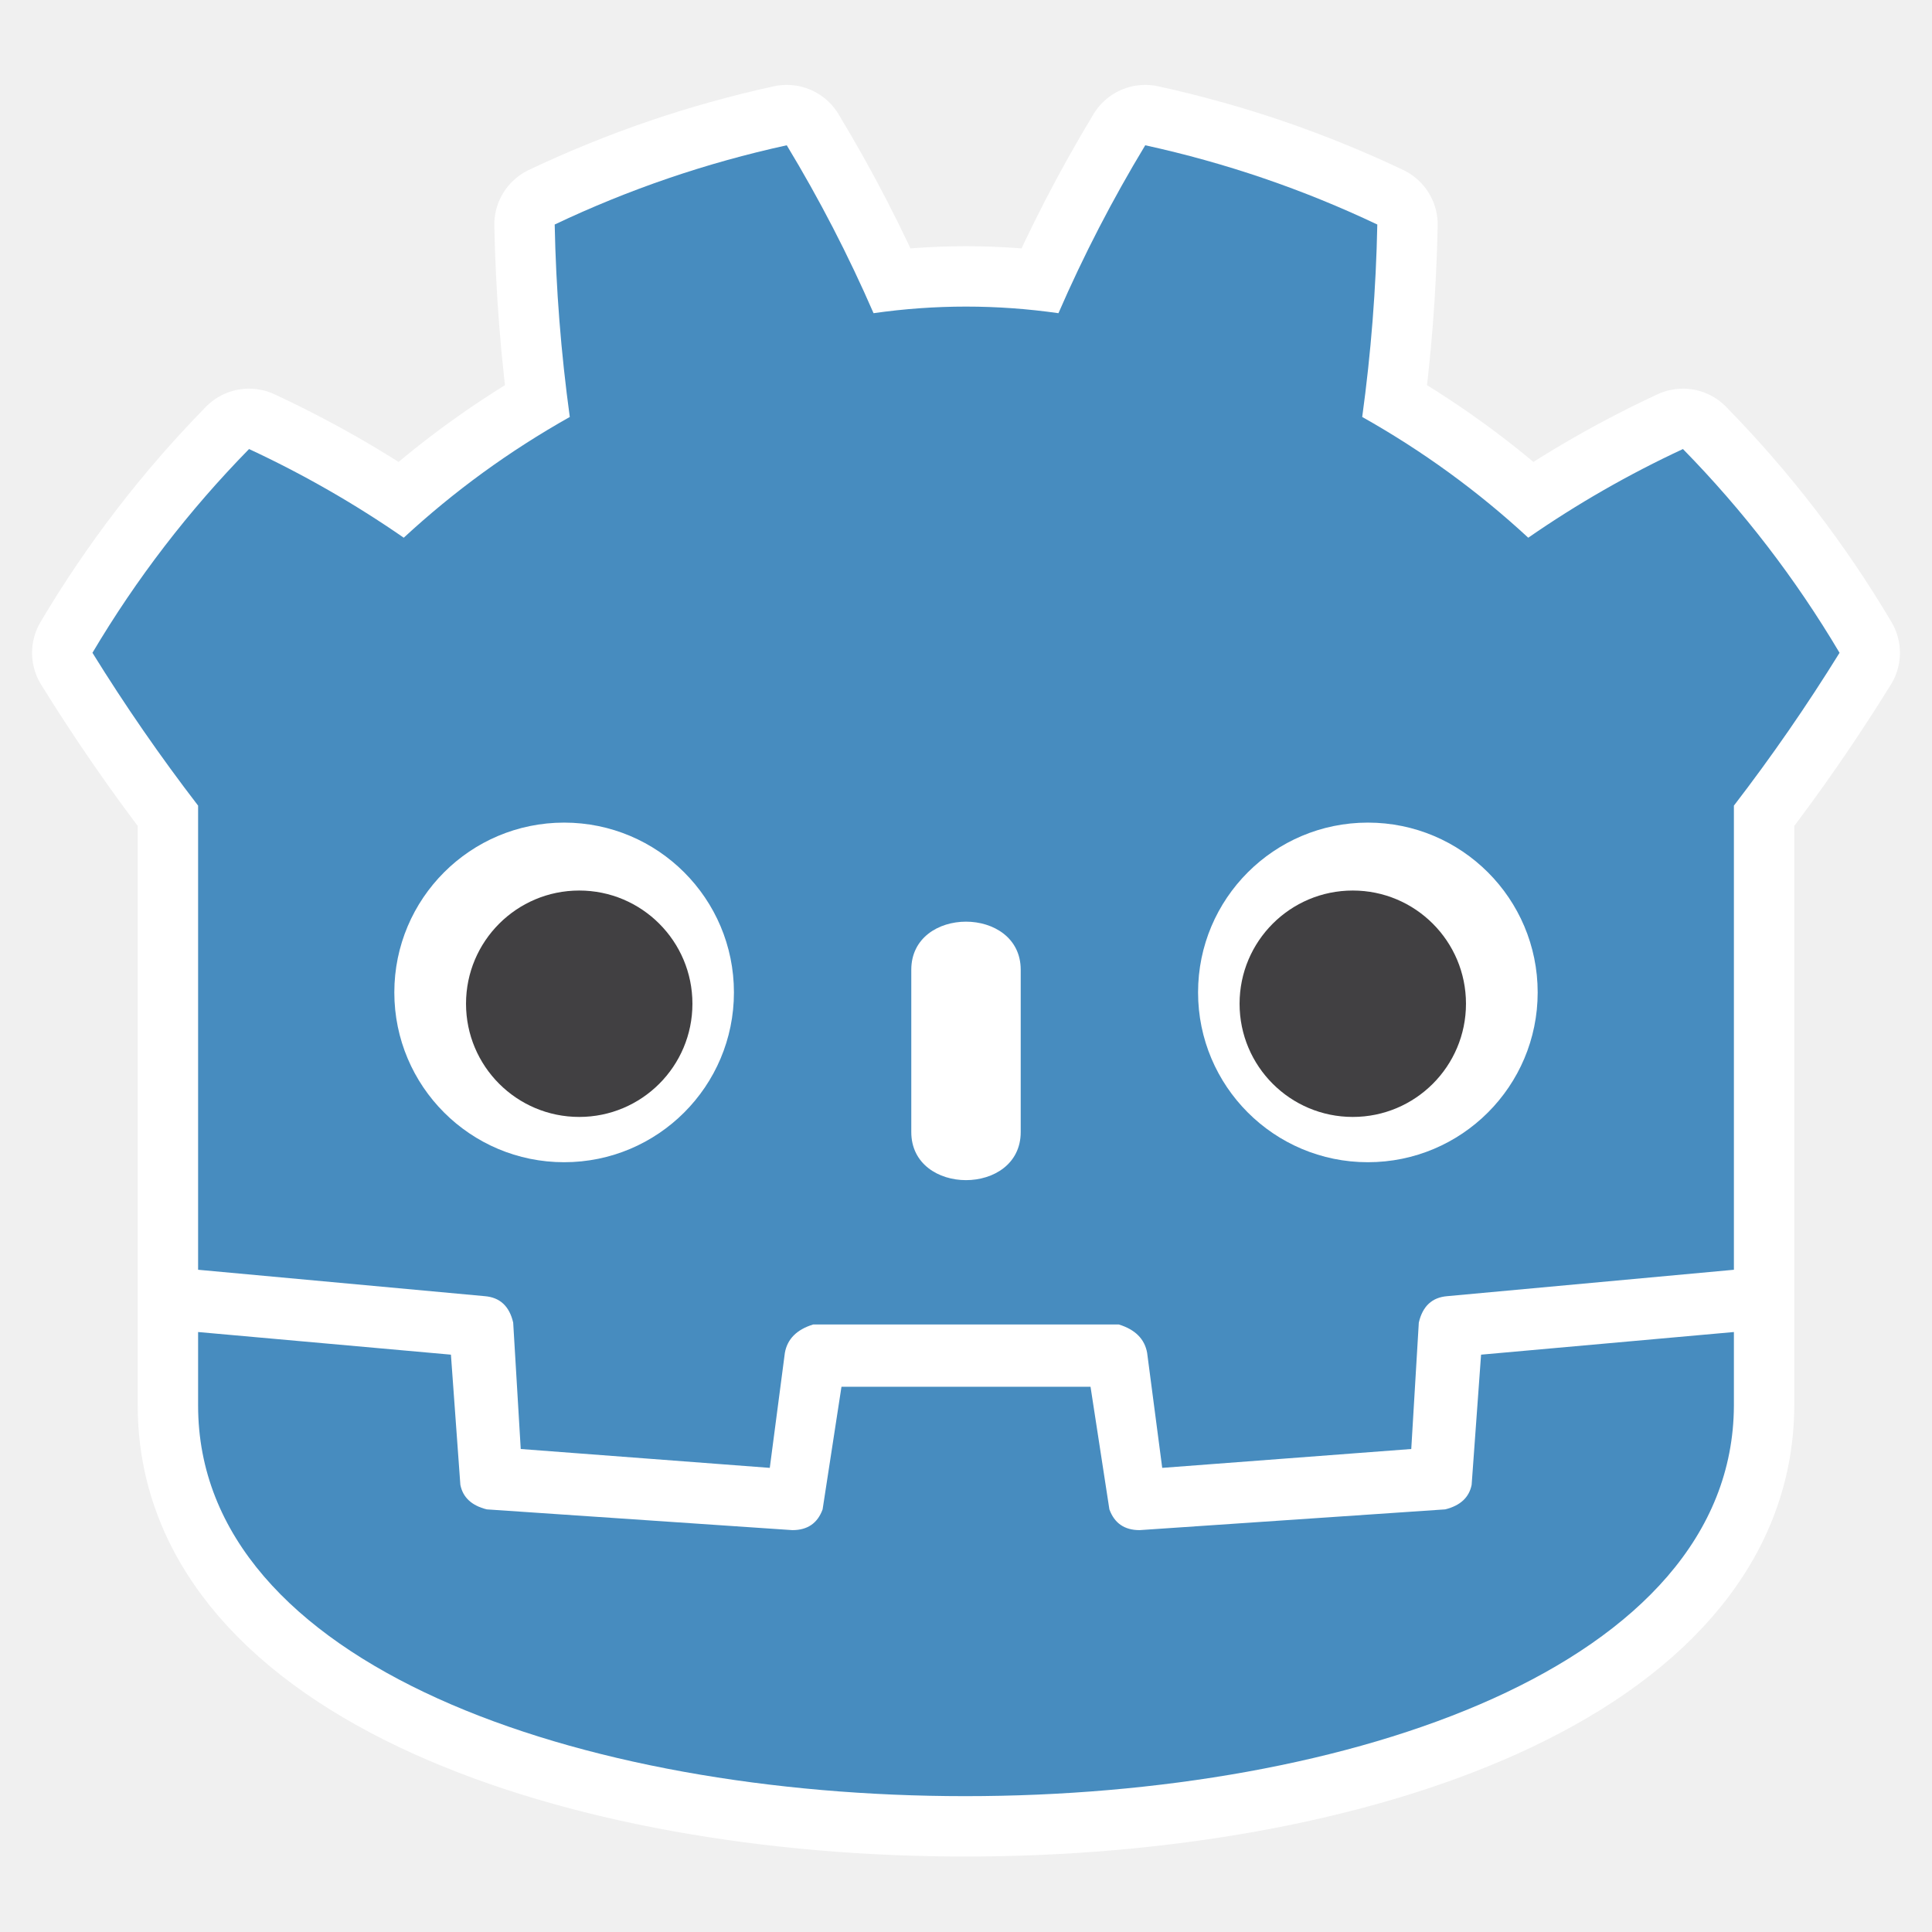
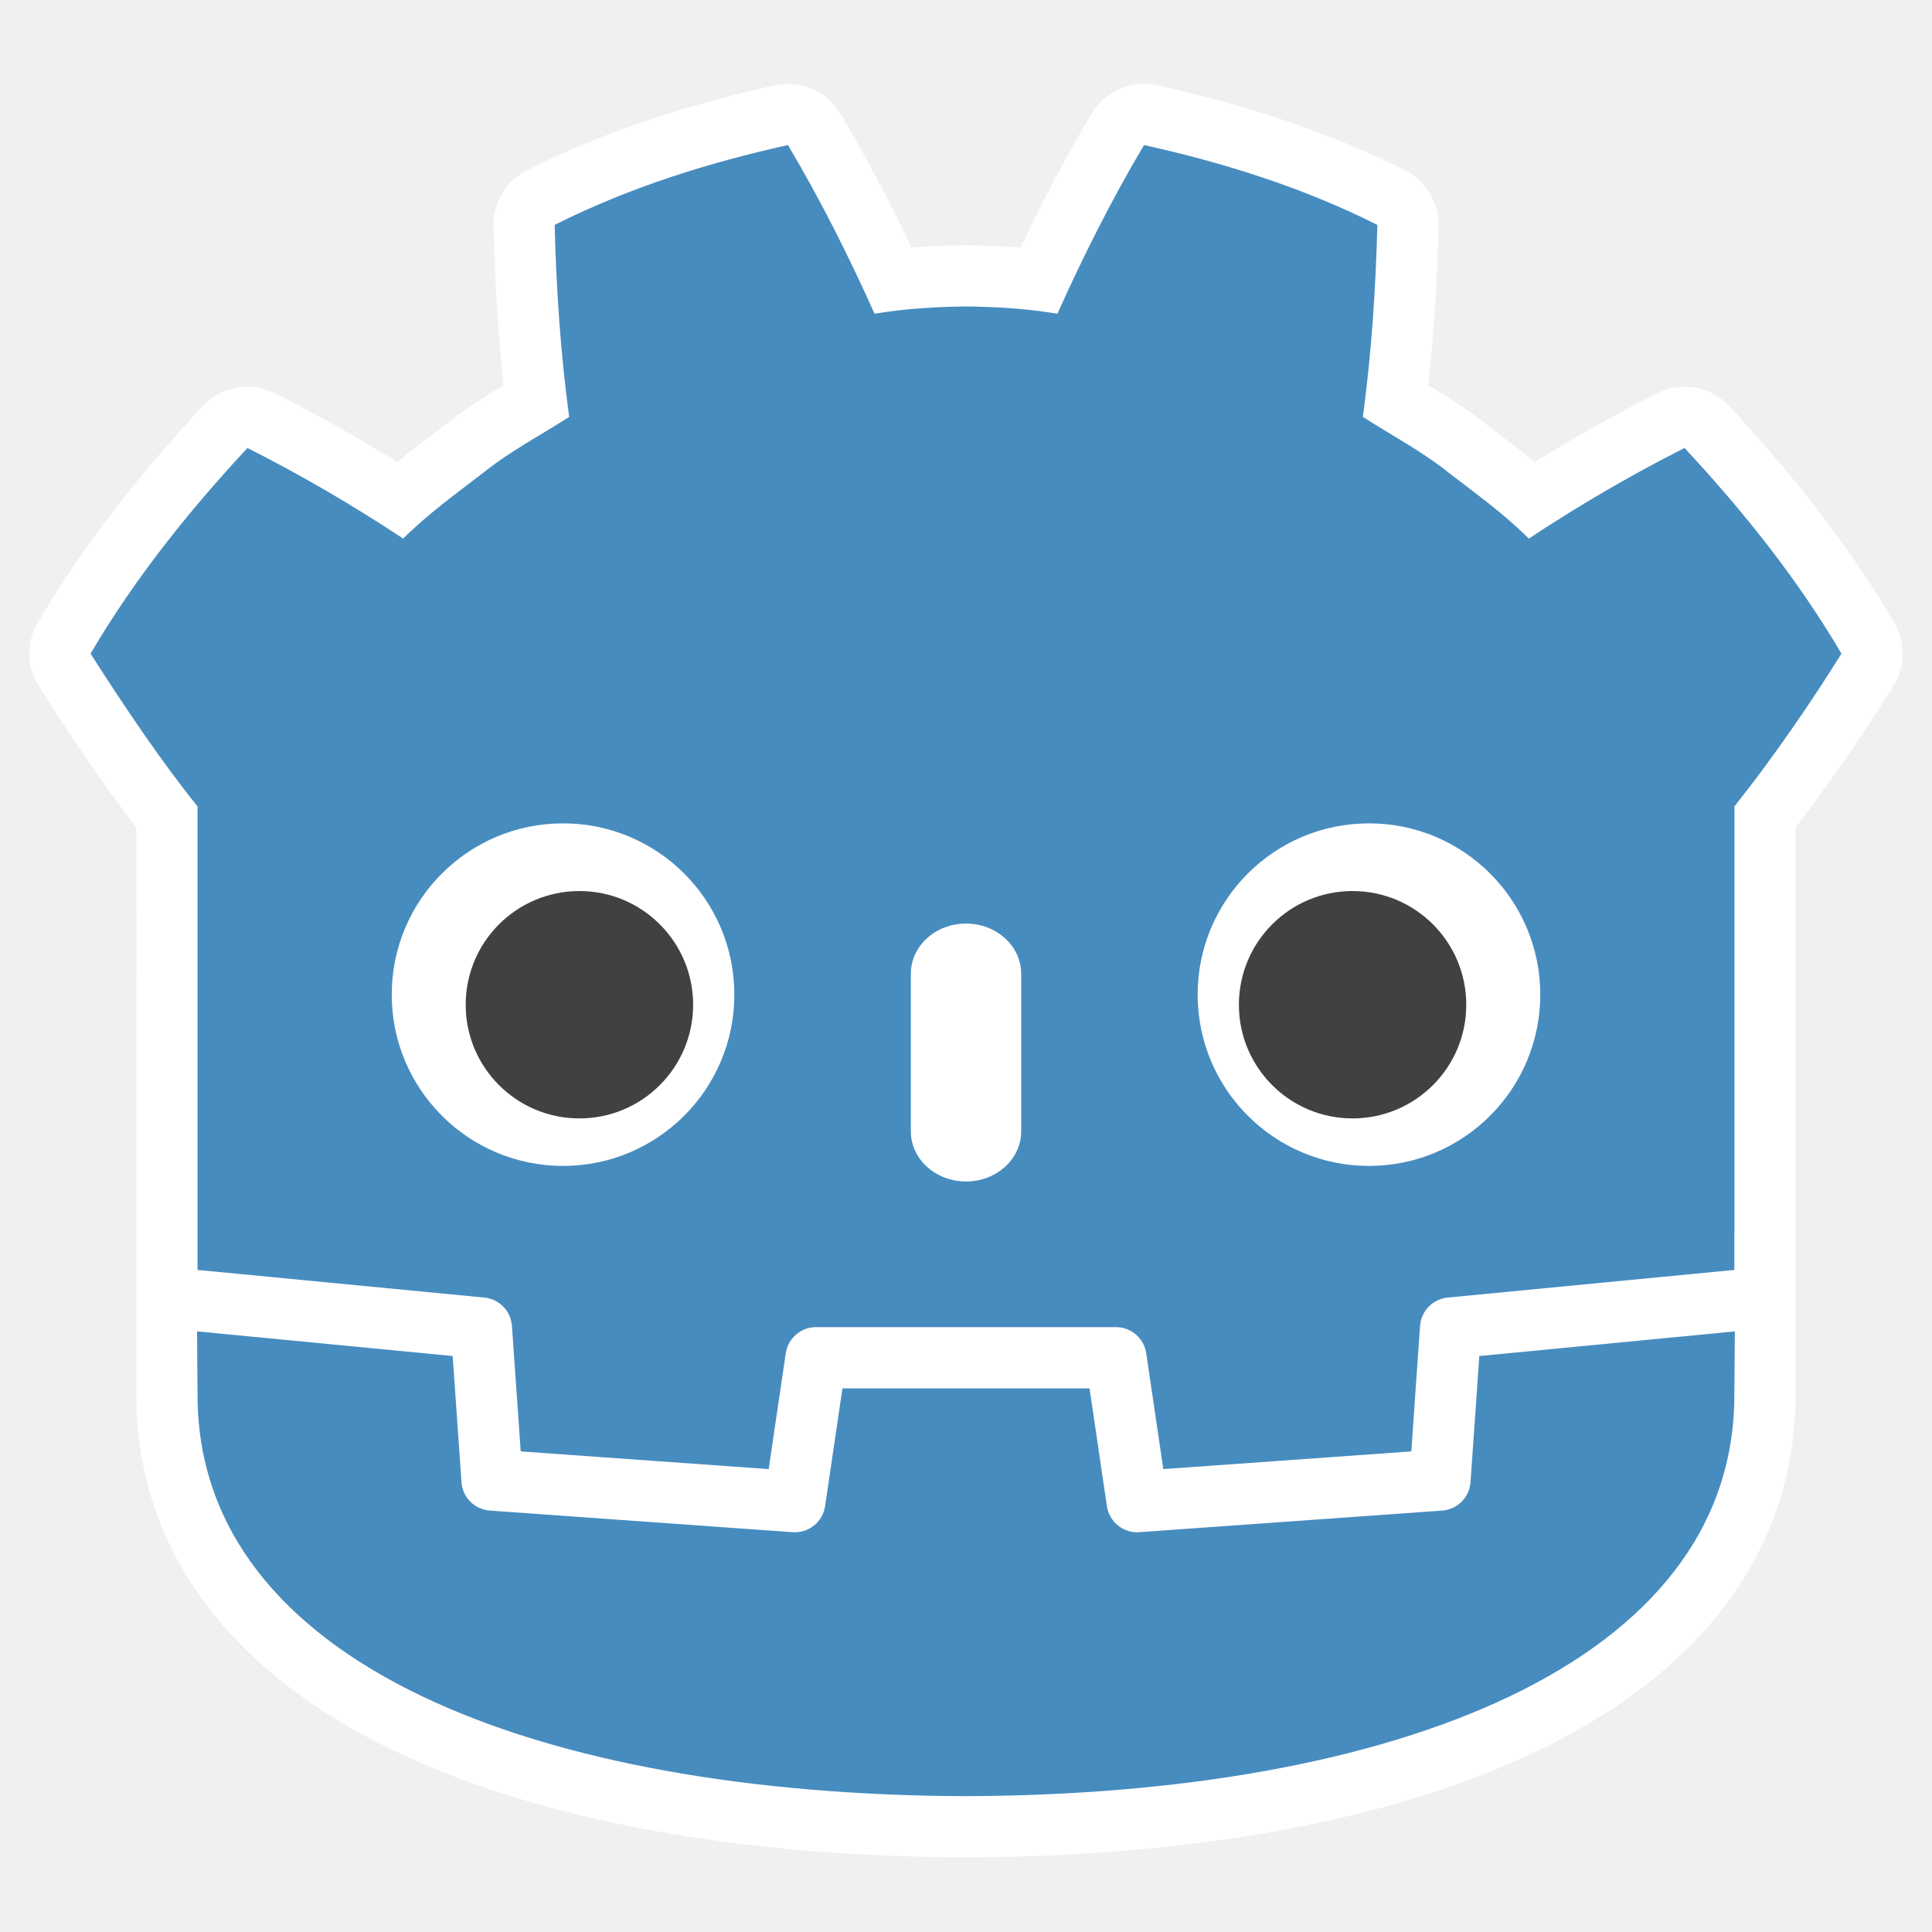
- <svg xmlns="http://www.w3.org/2000/svg" width="1024" height="1024">
-   <g fill="#fff">
-     <path d="M105 673v33q407 354 814 0v-33z" />
-     <path fill="none" stroke="#fff" stroke-linejoin="round" stroke-width="64" d="M105 745c0 276 813 276 814 0V427q30-39 56-81-35-59-83-108-43 20-82 47-40-37-88-64 7-51 8-102-59-28-123-42-26 43-46 89-49-7-98 0-20-46-46-89-64 14-123 42 1 51 8 102-48 27-88 64-39-27-82-47-48 49-83 108 26 42 56 81v318z" />
-     <path fill="#478cbf" d="m105 673 152 14q12 1 15 14l4 67 132 10 8-61q2-11 15-15h162q13 4 15 15l8 61 132-10 4-67q3-13 15-14l152-14V427q30-39 56-81-35-59-83-108-43 20-82 47-40-37-88-64 7-51 8-102-59-28-123-42-26 43-46 89-49-7-98 0-20-46-46-89-64 14-123 42 1 51 8 102-48 27-88 64-39-27-82-47-48 49-83 108 26 42 56 81zm0 33v39c0 276 813 276 814 0v-39l-134 12-5 69q-2 10-14 13l-162 11q-12 0-16-11l-10-65H446l-10 65q-4 11-16 11l-162-11q-12-3-14-13l-5-69z" />
-     <path d="M483 600c0 34 58 34 58 0v-86c0-34-58-34-58 0z" />
-     <circle cx="725" cy="526" r="90" />
-     <circle cx="299" cy="526" r="90" />
-   </g>
-   <g fill="#414042">
-     <circle cx="307" cy="532" r="60" />
-     <circle cx="717" cy="532" r="60" />
+ <svg xmlns="http://www.w3.org/2000/svg" width="1024" height="1024" id="svg3030" version="1.1">
+   <defs id="defs3032" />
+   <g id="layer1" transform="translate(0,-98.51972)">
+     <g id="g78-3-5" transform="matrix(4.16261,0,0,-4.16261,919.2419,771.6709)" style="fill:none;fill-opacity:0.527;stroke:#ffffff;stroke-width:15.581;stroke-linecap:butt;stroke-linejoin:round;stroke-miterlimit:4;stroke-dasharray:none;stroke-opacity:1;paint-order:normal">
+       <path id="path80-6-3" style="fill:none;fill-opacity:0.527;fill-rule:nonzero;stroke:#ffffff;stroke-width:23.497;stroke-linecap:butt;stroke-linejoin:round;stroke-miterlimit:4;stroke-dasharray:none;stroke-opacity:1;paint-order:normal" d="m 226.334,222.1 c -15.358,3.414 -30.551,8.169 -44.795,15.338 0.326,12.577 1.139,24.628 2.787,36.869 -5.532,3.544 -11.345,6.586 -16.512,10.734 -5.25,4.039 -10.61,7.902 -15.363,12.625 -9.496,-6.281 -19.548,-12.184 -29.902,-17.395 -11.161,12.012 -21.598,24.977 -30.123,39.484 6.7,10.517 13.888,21.089 20.543,29.332 0.056,36.957 -0.082,77.99 0,113.02 0,51.838 65.76,76.754 147.461,77.041 h 0.1 0.1 c 81.701,-0.287 147.439,-25.203 147.439,-77.041 0.051,-37.842 0.017,-79.51 0.021,-113.02 7.687,-9.677 14.965,-20.352 20.541,-29.332 -8.522,-14.508 -18.964,-27.473 -30.125,-39.484 -10.351,5.21 -20.406,11.113 -29.902,17.395 -4.752,-4.723 -10.104,-8.586 -15.361,-12.625 -5.165,-4.149 -10.985,-7.19 -16.506,-10.734 1.644,-12.241 2.456,-24.292 2.783,-36.869 -14.245,-7.169 -29.437,-11.924 -44.803,-15.338 -6.135,10.311 -11.745,21.477 -16.631,32.393 -5.794,-0.968 -11.615,-1.327 -17.443,-1.396 v -0.01 c -0.041,0 -0.079,0.01 -0.113,0.01 -0.036,0 -0.073,-0.01 -0.109,-0.01 v 0.01 c -5.839,0.069 -11.656,0.428 -17.451,1.396 -4.883,-10.915 -10.491,-22.082 -16.635,-32.393 z" transform="matrix(0.6630986,0,0,-0.6630986,-270.5894,290.5202)" />
+     </g>
+     <g id="g78" transform="matrix(4.162611,0,0,-4.162611,919.2406,771.6719)" style="stroke-width:0.32">
+       <path d="m 0,0 c 0,0 -0.325,1.994 -0.515,1.976 l -36.182,-3.491 c -2.879,-0.278 -5.115,-2.574 -5.317,-5.459 l -0.994,-14.247 -27.992,-1.997 -1.904,12.912 c -0.424,2.872 -2.932,5.037 -5.835,5.037 h -38.188 c -2.902,0 -5.41,-2.165 -5.834,-5.037 l -1.905,-12.912 -27.992,1.997 -0.994,14.247 c -0.202,2.886 -2.438,5.182 -5.317,5.46 l -36.2,3.49 c -0.187,0.018 -0.324,-1.978 -0.511,-1.978 l -0.049,-7.83 30.658,-4.944 1.004,-14.374 c 0.203,-2.91 2.551,-5.263 5.463,-5.472 l 38.551,-2.75 c 0.146,-0.01 0.29,-0.016 0.434,-0.016 2.897,0 5.401,2.166 5.825,5.038 l 1.959,13.286 h 28.005 l 1.959,-13.286 c 0.423,-2.871 2.93,-5.037 5.831,-5.037 0.142,0 0.284,0.005 0.423,0.015 l 38.556,2.75 c 2.911,0.209 5.26,2.562 5.463,5.472 l 1.003,14.374 30.645,4.966 z" style="fill:#ffffff;fill-opacity:1;fill-rule:nonzero;stroke:none;stroke-width:0.32" id="path80" />
+     </g>
+     <g id="g82-3" transform="matrix(4.162611,0,0,-4.162611,104.6989,525.907)" style="stroke-width:0.32">
+       <path d="m 0,0 v -47.514 -6.035 -5.492 c 0.108,-0.001 0.216,-0.005 0.323,-0.015 l 36.196,-3.49 c 1.896,-0.183 3.382,-1.709 3.514,-3.609 l 1.116,-15.978 31.574,-2.253 2.175,14.747 c 0.282,1.912 1.922,3.329 3.856,3.329 h 38.188 c 1.933,0 3.573,-1.417 3.855,-3.329 l 2.175,-14.747 31.575,2.253 1.115,15.978 c 0.133,1.9 1.618,3.425 3.514,3.609 l 36.182,3.49 c 0.107,0.01 0.214,0.014 0.322,0.015 v 4.711 l 0.015,0.005 V 0 c 5.097,6.416 9.923,13.494 13.621,19.449 -5.651,9.62 -12.575,18.217 -19.976,26.182 -6.864,-3.455 -13.531,-7.369 -19.828,-11.534 -3.151,3.132 -6.7,5.694 -10.186,8.372 -3.425,2.751 -7.285,4.768 -10.946,7.118 1.09,8.117 1.629,16.108 1.846,24.448 -9.446,4.754 -19.519,7.906 -29.708,10.17 -4.068,-6.837 -7.788,-14.241 -11.028,-21.479 -3.842,0.642 -7.702,0.88 -11.567,0.926 v 0.006 c -0.027,0 -0.052,-0.006 -0.075,-0.006 -0.024,0 -0.049,0.006 -0.073,0.006 V 63.652 C 93.903,63.606 90.046,63.368 86.203,62.726 82.965,69.964 79.247,77.368 75.173,84.205 64.989,81.941 54.915,78.789 45.47,74.035 45.686,65.695 46.225,57.704 47.318,49.587 43.65,47.237 39.795,45.22 36.369,42.469 32.888,39.791 29.333,37.229 26.181,34.097 19.884,38.262 13.219,42.176 6.353,45.631 -1.048,37.666 -7.968,29.069 -13.621,19.449 -9.178,12.475 -4.413,5.466 0,0 Z" style="fill:#478cbf;fill-opacity:1;fill-rule:nonzero;stroke:none;stroke-width:0.32" id="path84-6" />
+     </g>
+     <g id="g86-7" transform="matrix(4.162611,0,0,-4.162611,784.0714,817.2428)" style="stroke-width:0.32">
+       <path d="m 0,0 -1.121,-16.063 c -0.135,-1.936 -1.675,-3.477 -3.611,-3.616 l -38.555,-2.751 c -0.094,-0.007 -0.188,-0.01 -0.281,-0.01 -1.916,0 -3.569,1.406 -3.852,3.33 l -2.211,14.994 H -81.09 l -2.211,-14.994 c -0.297,-2.018 -2.101,-3.469 -4.133,-3.32 l -38.555,2.751 c -1.936,0.139 -3.476,1.68 -3.611,3.616 L -130.721,0 -163.268,3.138 c 0.015,-3.498 0.06,-7.33 0.06,-8.093 0,-34.374 43.605,-50.896 97.781,-51.086 h 0.066 0.067 c 54.176,0.19 97.766,16.712 97.766,51.086 0,0.777 0.047,4.593 0.063,8.093 z" style="fill:#478cbf;fill-opacity:1;fill-rule:nonzero;stroke:none;stroke-width:0.32" id="path88-5" />
+     </g>
+     <g id="g90-3" transform="matrix(4.162611,0,0,-4.162611,389.2148,625.671)" style="stroke-width:0.32">
+       <path d="m 0,0 c 0,-12.052 -9.765,-21.815 -21.813,-21.815 -12.042,0 -21.81,9.763 -21.81,21.815 0,12.044 9.768,21.802 21.81,21.802 C -9.765,21.802 0,12.044 0,0" style="fill:#ffffff;fill-opacity:1;fill-rule:nonzero;stroke:none;stroke-width:0.32" id="path92-5" />
+     </g>
+     <g id="g94-6" transform="matrix(4.162611,0,0,-4.162611,367.3669,631.0568)" style="stroke-width:0.32">
+       <path d="m 0,0 c 0,-7.994 -6.479,-14.473 -14.479,-14.473 -7.996,0 -14.479,6.479 -14.479,14.473 0,7.994 6.483,14.479 14.479,14.479 C -6.479,14.479 0,7.994 0,0" style="fill:#414042;fill-opacity:1;fill-rule:nonzero;stroke:none;stroke-width:0.32" id="path96-2" />
+     </g>
+     <g id="g98-9" transform="matrix(4.162611,0,0,-4.162611,511.9934,724.7395)" style="stroke-width:0.32">
+       <path d="m 0,0 c -3.878,0 -7.021,2.858 -7.021,6.381 v 20.081 c 0,3.52 3.143,6.381 7.021,6.381 3.878,0 7.028,-2.861 7.028,-6.381 V 6.381 C 7.028,2.858 3.878,0 0,0" style="fill:#ffffff;fill-opacity:1;fill-rule:nonzero;stroke:none;stroke-width:0.32" id="path100-1" />
+     </g>
+     <g id="g102-2" transform="matrix(4.162611,0,0,-4.162611,634.7871,625.671)" style="stroke-width:0.32">
+       <path d="m 0,0 c 0,-12.052 9.765,-21.815 21.815,-21.815 12.041,0 21.808,9.763 21.808,21.815 0,12.044 -9.767,21.802 -21.808,21.802 C 9.765,21.802 0,12.044 0,0" style="fill:#ffffff;fill-opacity:1;fill-rule:nonzero;stroke:none;stroke-width:0.32" id="path104-7" />
+     </g>
+     <g id="g106-0" transform="matrix(4.162611,0,0,-4.162611,656.6406,631.0568)" style="stroke-width:0.32">
+       <path d="m 0,0 c 0,-7.994 6.477,-14.473 14.471,-14.473 8.002,0 14.479,6.479 14.479,14.473 0,7.994 -6.477,14.479 -14.479,14.479 C 6.477,14.479 0,7.994 0,0" style="fill:#414042;fill-opacity:1;fill-rule:nonzero;stroke:none;stroke-width:0.32" id="path108-9" />
+     </g>
+     <g id="g78-3" transform="matrix(4.162656,0,0,-4.162656,918.8308,771.6693)" style="fill:#000000;fill-opacity:0.527;stroke:none;stroke-width:10.025;stroke-linecap:butt;stroke-linejoin:miter;stroke-miterlimit:4;stroke-dasharray:none;stroke-opacity:1" />
  </g>
</svg>
